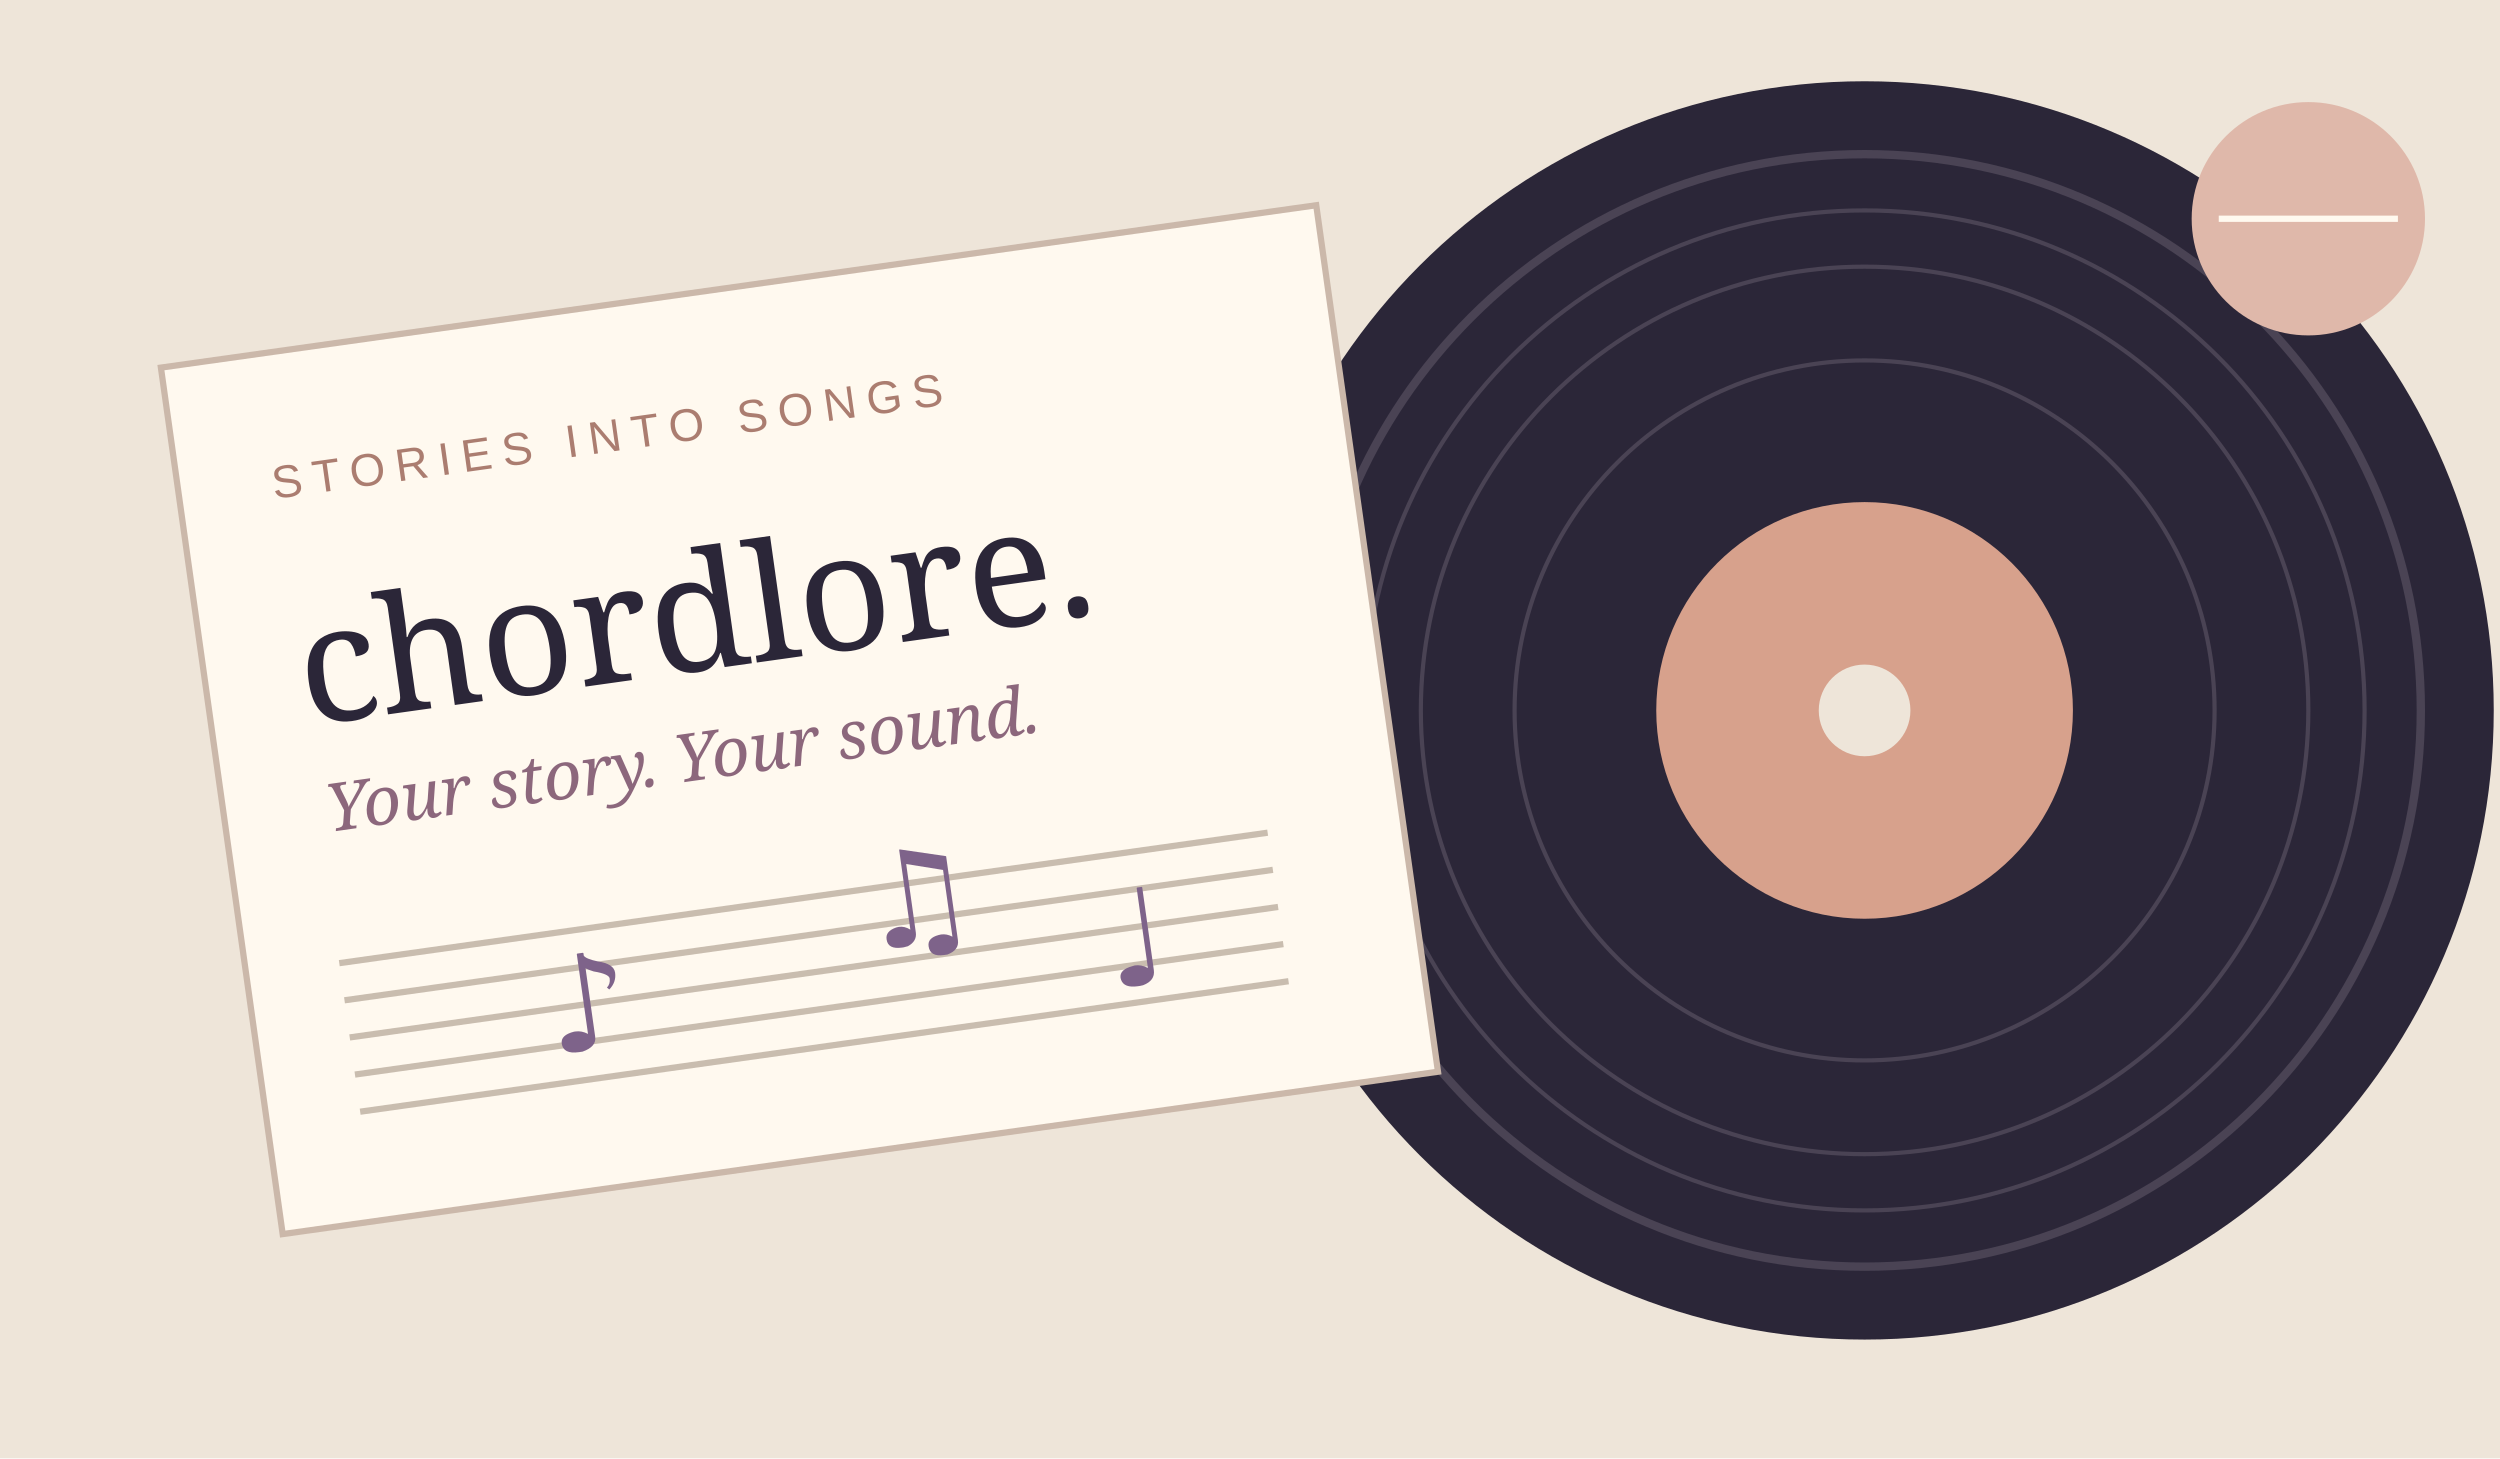
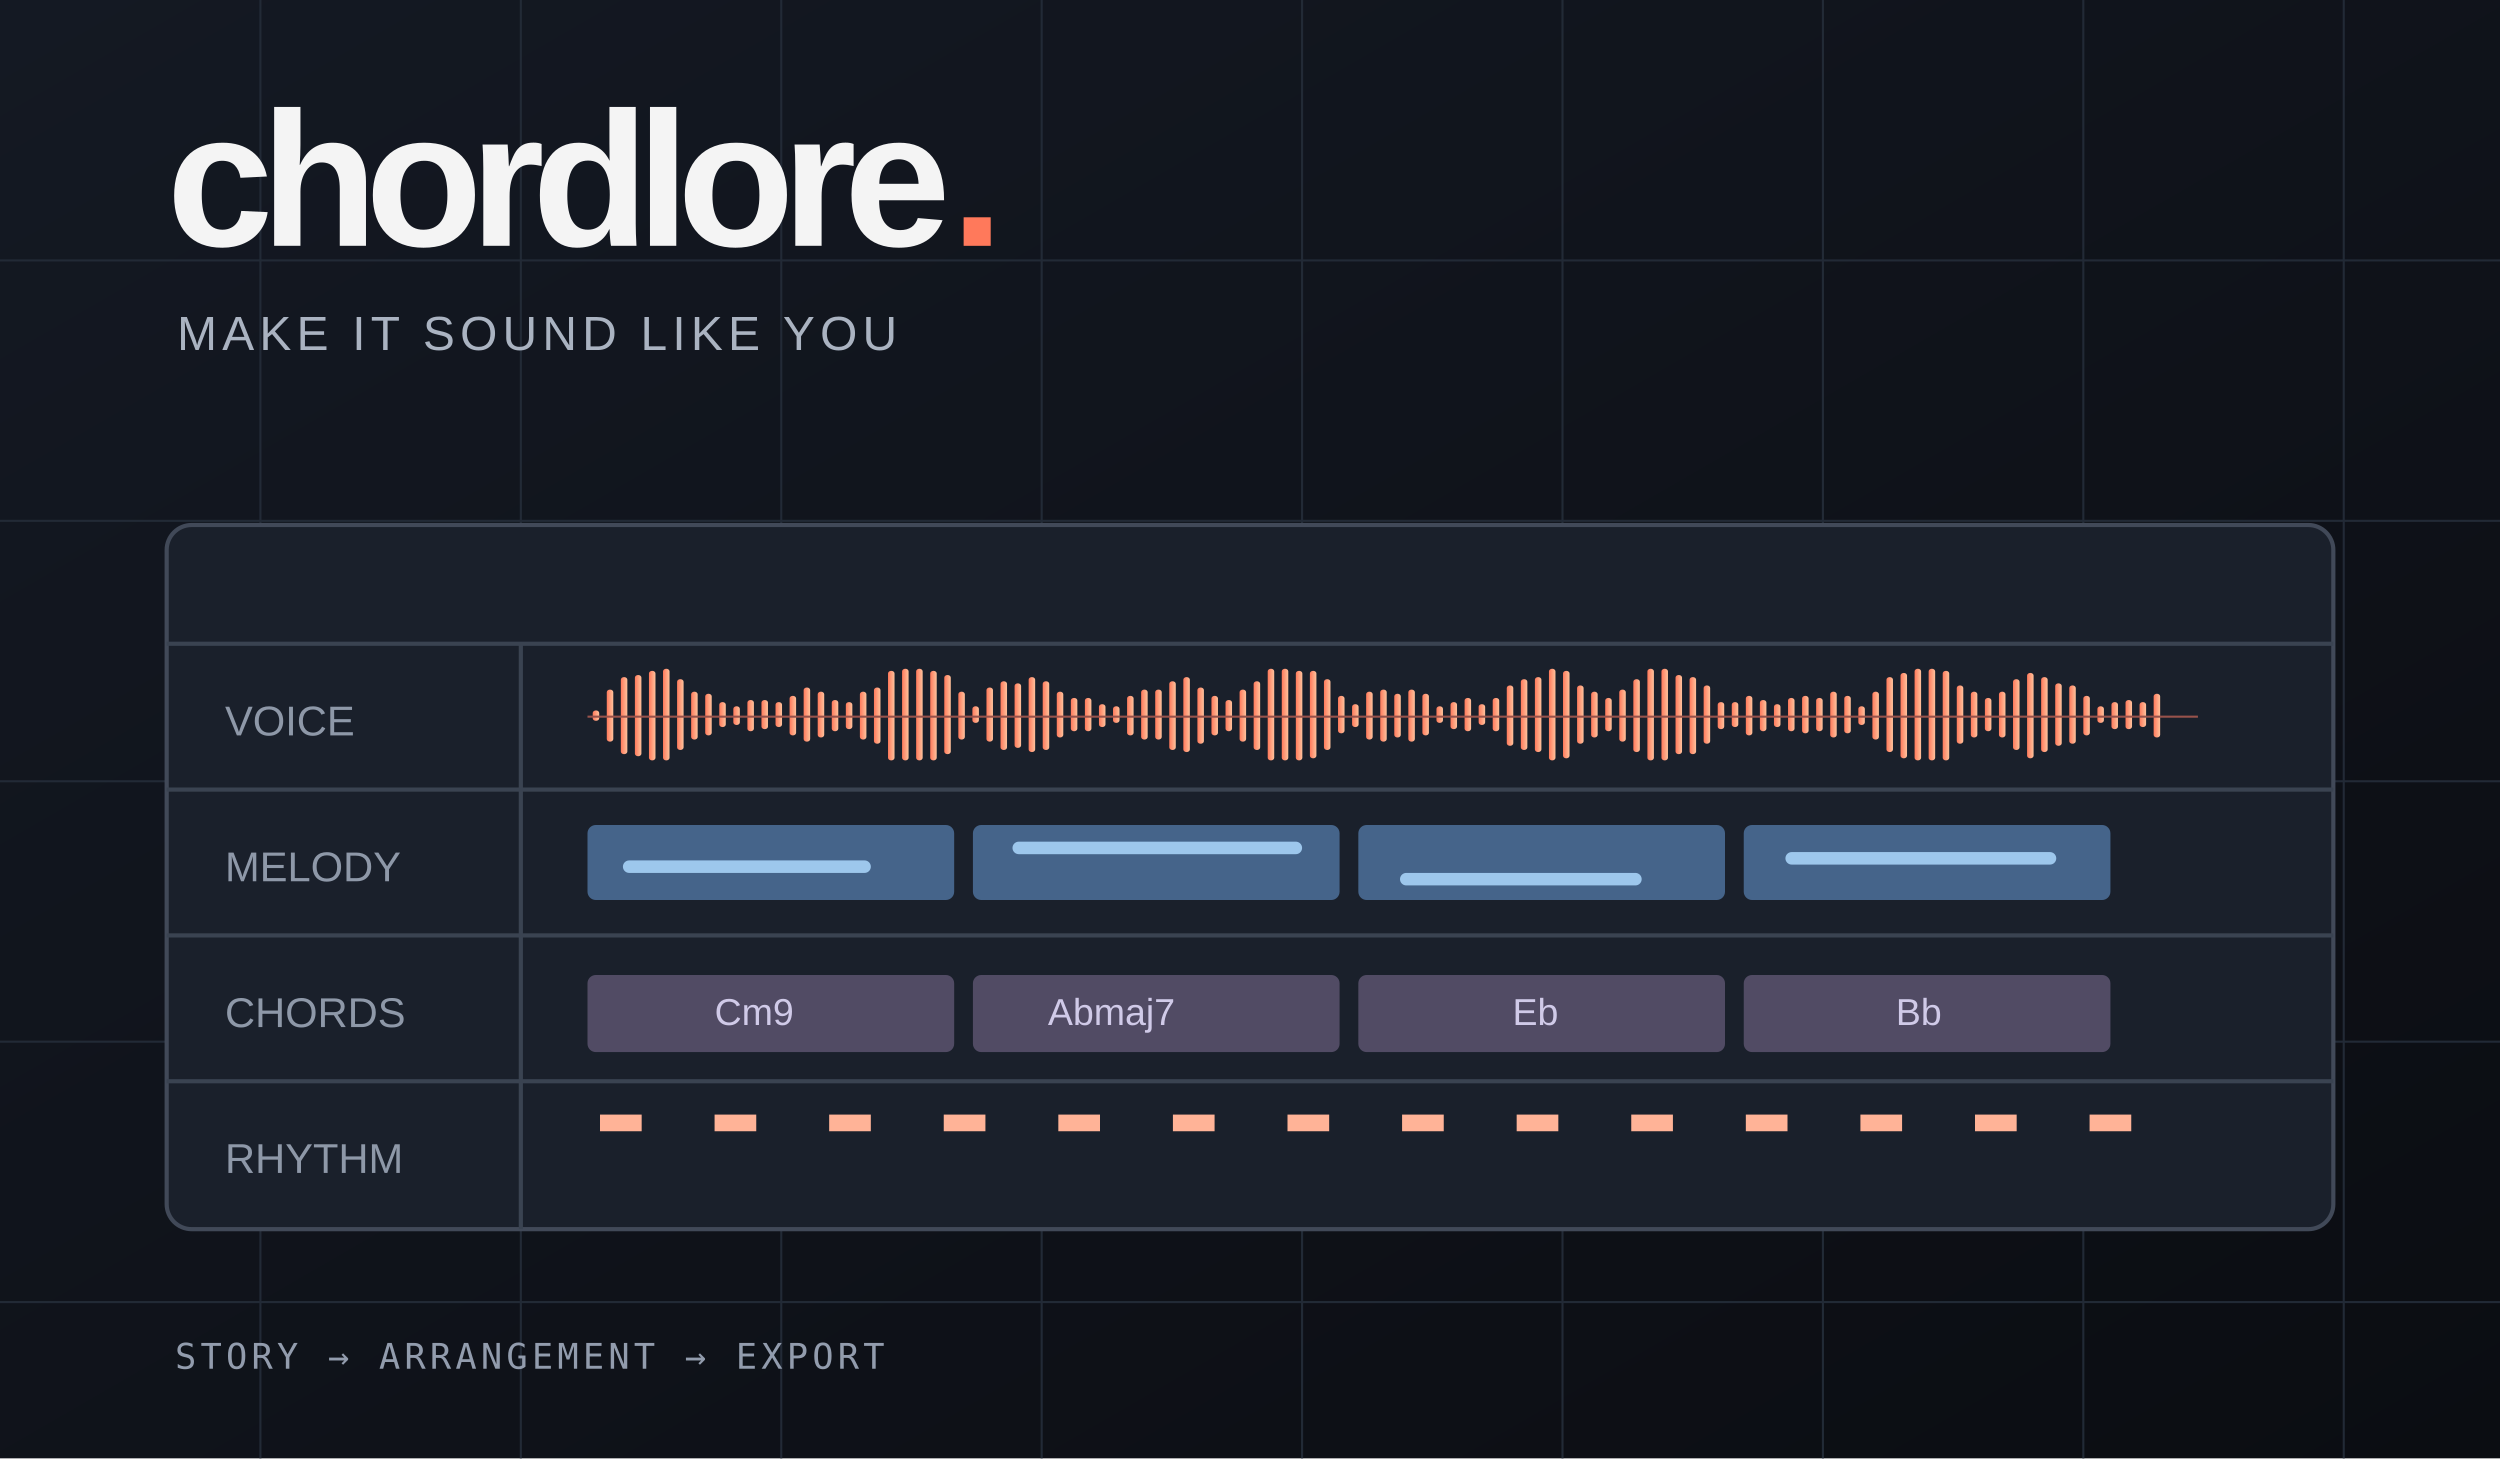
- <svg xmlns="http://www.w3.org/2000/svg" width="1200" height="700" viewBox="0 0 1200 700" role="img" aria-label="Chordlore original artwork with a vinyl record and handwritten music">
-   <rect width="1200" height="700" fill="#eee5d9" />
-   <circle cx="895" cy="341" r="302" fill="#2b2638" />
-   <circle cx="895" cy="341" r="267" fill="none" stroke="#4a4354" stroke-width="4" />
-   <circle cx="895" cy="341" r="240" fill="none" stroke="#4a4354" stroke-width="2" />
-   <circle cx="895" cy="341" r="213" fill="none" stroke="#4a4354" stroke-width="2" />
-   <circle cx="895" cy="341" r="168" fill="none" stroke="#4a4354" stroke-width="2" />
-   <circle cx="895" cy="341" r="100" fill="#d7a18c" />
-   <circle cx="895" cy="341" r="22" fill="#eee5d9" />
-   <g transform="rotate(-8 390 390)">
-     <rect x="110" y="135" width="560" height="420" fill="#fff9ef" stroke="#cbb8aa" stroke-width="3" />
-     <text x="155" y="205" font-family="Arial,sans-serif" fill="#ab7d70" font-size="22" letter-spacing="5">STORIES INTO SONGS</text>
-     <text x="155" y="315" font-family="Georgia,serif" fill="#2b2638" font-size="78">chordlore.</text>
-     <text x="159" y="367" font-family="Georgia,serif" fill="#8c677c" font-size="32" font-style="italic">Your story. Your sound.</text>
-     <g stroke="#c9bdaf" stroke-width="3">
-       <path d="M155 430h450M155 448h450M155 466h450M155 484h450M155 502h450" />
-     </g>
-     <g fill="#7e638a" font-family="Georgia,serif" font-size="64">
-       <text x="250" y="488">♪</text>
-       <text x="405" y="460">♫</text>
-       <text x="520" y="494">♩</text>
-     </g>
+ <svg xmlns="http://www.w3.org/2000/svg" viewBox="0 0 1200 700" width="1200" height="700" role="img" aria-label="Chordlore dark music studio artwork">
+   <defs>
+     <linearGradient id="bg" x1="0" x2="1" y1="0" y2="1">
+       <stop stop-color="#141923" />
+       <stop offset="1" stop-color="#0b0d12" />
+     </linearGradient>
+     <linearGradient id="vocal" x1="0" x2="1">
+       <stop stop-color="#ff795b" />
+       <stop offset="1" stop-color="#ffc29c" />
+     </linearGradient>
+   </defs>
+   <rect width="1200" height="700" fill="url(#bg)" />
+   <path d="M0 125H1200M0 250H1200M0 375H1200M0 500H1200M0 625H1200M125 0V700M250 0V700M375 0V700M500 0V700M625 0V700M750 0V700M875 0V700M1000 0V700M1125 0V700" stroke="#222a36" stroke-width="1" />
+   <text x="80" y="118" fill="#f4f4f4" font-family="Arial,Helvetica,sans-serif" font-size="92" font-weight="700" letter-spacing="-6">chordlore<tspan fill="#ff795b">.</tspan>
+   </text>
+   <text x="85" y="168" fill="#aab3c1" font-family="Arial,Helvetica,sans-serif" font-size="23" letter-spacing="2.5">MAKE IT SOUND LIKE YOU</text>
+   <rect x="80" y="252" width="1040" height="338" rx="12" fill="#1a202b" stroke="#414958" stroke-width="2" />
+   <path d="M80 309H1120M80 379H1120M80 449H1120M80 519H1120M250 309V590" stroke="#3a4351" stroke-width="2" />
+   <g fill="#8e98a8" font-size="20" font-family="Arial,Helvetica,sans-serif">
+     <text x="108" y="353">VOICE</text>
+     <text x="108" y="423">MELODY</text>
+     <text x="108" y="493">CHORDS</text>
+     <text x="108" y="563">RHYTHM</text>
  </g>
-   <circle cx="1108" cy="105" r="56" fill="#dfb8aa" />
-   <path d="M1065 105h86" stroke="#fff9ef" stroke-width="3" />
+   <g fill="url(#vocal)" transform="translate(282 313) scale(1.25 1)">
+     <rect x="2" y="28" width="2.5" height="5" rx="1.25" />
+     <rect x="7.4" y="18" width="2.5" height="25" rx="1.25" />
+     <rect x="12.8" y="12" width="2.5" height="37" rx="1.25" />
+     <rect x="18.2" y="11" width="2.5" height="39" rx="1.25" />
+     <rect x="23.6" y="9" width="2.5" height="43" rx="1.25" />
+     <rect x="29" y="8" width="2.5" height="44" rx="1.25" />
+     <rect x="34.4" y="13" width="2.5" height="34" rx="1.25" />
+     <rect x="39.8" y="19" width="2.5" height="23" rx="1.25" />
+     <rect x="45.2" y="20" width="2.5" height="20" rx="1.25" />
+     <rect x="50.6" y="24" width="2.5" height="12" rx="1.25" />
+     <rect x="56" y="26" width="2.5" height="9" rx="1.25" />
+     <rect x="61.4" y="23" width="2.5" height="15" rx="1.25" />
+     <rect x="66.8" y="23" width="2.5" height="14" rx="1.25" />
+     <rect x="72.2" y="24" width="2.5" height="12" rx="1.25" />
+     <rect x="77.6" y="21" width="2.5" height="19" rx="1.25" />
+     <rect x="83" y="17" width="2.5" height="26" rx="1.25" />
+     <rect x="88.4" y="19" width="2.5" height="22" rx="1.25" />
+     <rect x="93.8" y="23" width="2.5" height="15" rx="1.25" />
+     <rect x="99.2" y="24" width="2.5" height="13" rx="1.25" />
+     <rect x="104.6" y="19" width="2.5" height="23" rx="1.25" />
+     <rect x="110" y="17" width="2.5" height="27" rx="1.25" />
+     <rect x="115.4" y="9" width="2.5" height="43" rx="1.25" />
+     <rect x="120.8" y="8" width="2.5" height="44" rx="1.25" />
+     <rect x="126.2" y="8" width="2.5" height="44" rx="1.25" />
+     <rect x="131.6" y="9" width="2.5" height="43" rx="1.25" />
+     <rect x="137" y="11" width="2.5" height="38" rx="1.25" />
+     <rect x="142.4" y="19" width="2.5" height="23" rx="1.25" />
+     <rect x="147.8" y="26" width="2.5" height="8" rx="1.25" />
+     <rect x="153.2" y="17" width="2.5" height="26" rx="1.25" />
+     <rect x="158.6" y="14" width="2.5" height="33" rx="1.25" />
+     <rect x="164" y="15" width="2.5" height="31" rx="1.25" />
+     <rect x="169.4" y="12" width="2.5" height="36" rx="1.25" />
+     <rect x="174.8" y="14" width="2.5" height="33" rx="1.25" />
+     <rect x="180.2" y="19" width="2.5" height="22" rx="1.25" />
+     <rect x="185.6" y="22" width="2.5" height="16" rx="1.25" />
+     <rect x="191" y="22" width="2.5" height="16" rx="1.25" />
+     <rect x="196.4" y="25" width="2.5" height="11" rx="1.25" />
+     <rect x="201.8" y="26" width="2.5" height="8" rx="1.25" />
+     <rect x="207.2" y="21" width="2.5" height="19" rx="1.25" />
+     <rect x="212.6" y="18" width="2.5" height="24" rx="1.25" />
+     <rect x="218" y="18" width="2.5" height="24" rx="1.25" />
+     <rect x="223.4" y="14" width="2.5" height="33" rx="1.25" />
+     <rect x="228.8" y="12" width="2.5" height="36" rx="1.25" />
+     <rect x="234.2" y="17" width="2.5" height="27" rx="1.25" />
+     <rect x="239.6" y="21" width="2.5" height="19" rx="1.25" />
+     <rect x="245" y="23" width="2.5" height="15" rx="1.25" />
+     <rect x="250.4" y="18" width="2.5" height="25" rx="1.25" />
+     <rect x="255.8" y="14" width="2.5" height="33" rx="1.25" />
+     <rect x="261.2" y="8" width="2.5" height="44" rx="1.25" />
+     <rect x="266.6" y="8" width="2.5" height="44" rx="1.25" />
+     <rect x="272" y="9" width="2.5" height="43" rx="1.25" />
+     <rect x="277.4" y="9" width="2.5" height="42" rx="1.25" />
+     <rect x="282.8" y="13" width="2.5" height="34" rx="1.25" />
+     <rect x="288.2" y="21" width="2.5" height="18" rx="1.25" />
+     <rect x="293.6" y="25" width="2.5" height="11" rx="1.25" />
+     <rect x="299" y="19" width="2.5" height="23" rx="1.25" />
+     <rect x="304.4" y="18" width="2.5" height="25" rx="1.25" />
+     <rect x="309.8" y="20" width="2.5" height="21" rx="1.25" />
+     <rect x="315.2" y="18" width="2.5" height="25" rx="1.25" />
+     <rect x="320.6" y="20" width="2.5" height="20" rx="1.25" />
+     <rect x="326" y="26" width="2.5" height="8" rx="1.25" />
+     <rect x="331.4" y="24" width="2.5" height="13" rx="1.25" />
+     <rect x="336.8" y="22" width="2.5" height="16" rx="1.25" />
+     <rect x="342.2" y="25" width="2.5" height="10" rx="1.25" />
+     <rect x="347.6" y="22" width="2.5" height="16" rx="1.25" />
+     <rect x="353" y="16" width="2.5" height="29" rx="1.25" />
+     <rect x="358.4" y="13" width="2.5" height="34" rx="1.25" />
+     <rect x="363.8" y="12" width="2.5" height="36" rx="1.25" />
+     <rect x="369.2" y="8" width="2.5" height="44" rx="1.25" />
+     <rect x="374.6" y="9" width="2.5" height="42" rx="1.25" />
+     <rect x="380" y="16" width="2.5" height="28" rx="1.25" />
+     <rect x="385.4" y="19" width="2.5" height="22" rx="1.25" />
+     <rect x="390.8" y="22" width="2.5" height="16" rx="1.25" />
+     <rect x="396.2" y="18" width="2.5" height="25" rx="1.25" />
+     <rect x="401.6" y="13" width="2.5" height="35" rx="1.25" />
+     <rect x="407" y="8" width="2.5" height="44" rx="1.25" />
+     <rect x="412.4" y="8" width="2.5" height="44" rx="1.25" />
+     <rect x="417.8" y="11" width="2.5" height="38" rx="1.25" />
+     <rect x="423.2" y="12" width="2.5" height="37" rx="1.25" />
+     <rect x="428.6" y="16" width="2.5" height="28" rx="1.25" />
+     <rect x="434" y="24" width="2.5" height="13" rx="1.25" />
+     <rect x="439.4" y="24" width="2.5" height="12" rx="1.25" />
+     <rect x="444.8" y="21" width="2.5" height="19" rx="1.25" />
+     <rect x="450.2" y="23" width="2.5" height="15" rx="1.25" />
+     <rect x="455.6" y="25" width="2.5" height="11" rx="1.25" />
+     <rect x="461" y="22" width="2.5" height="16" rx="1.25" />
+     <rect x="466.4" y="21" width="2.5" height="18" rx="1.25" />
+     <rect x="471.8" y="22" width="2.5" height="16" rx="1.25" />
+     <rect x="477.2" y="19" width="2.5" height="22" rx="1.25" />
+     <rect x="482.6" y="21" width="2.5" height="18" rx="1.25" />
+     <rect x="488" y="26" width="2.5" height="9" rx="1.25" />
+     <rect x="493.4" y="19" width="2.5" height="23" rx="1.25" />
+     <rect x="498.8" y="12" width="2.5" height="36" rx="1.25" />
+     <rect x="504.2" y="10" width="2.5" height="41" rx="1.25" />
+     <rect x="509.6" y="8" width="2.5" height="44" rx="1.25" />
+     <rect x="515" y="8" width="2.5" height="44" rx="1.25" />
+     <rect x="520.4" y="9" width="2.5" height="43" rx="1.25" />
+     <rect x="525.8" y="16" width="2.5" height="28" rx="1.25" />
+     <rect x="531.2" y="19" width="2.5" height="22" rx="1.25" />
+     <rect x="536.6" y="22" width="2.5" height="16" rx="1.25" />
+     <rect x="542" y="19" width="2.5" height="22" rx="1.25" />
+     <rect x="547.4" y="13" width="2.5" height="34" rx="1.25" />
+     <rect x="552.8" y="10" width="2.5" height="41" rx="1.25" />
+     <rect x="558.2" y="12" width="2.5" height="36" rx="1.25" />
+     <rect x="563.6" y="15" width="2.5" height="30" rx="1.25" />
+     <rect x="569" y="16" width="2.5" height="28" rx="1.25" />
+     <rect x="574.4" y="21" width="2.5" height="19" rx="1.25" />
+     <rect x="579.8" y="26" width="2.5" height="8" rx="1.25" />
+     <rect x="585.2" y="24" width="2.5" height="13" rx="1.25" />
+     <rect x="590.6" y="23" width="2.5" height="14" rx="1.25" />
+     <rect x="596" y="24" width="2.5" height="12" rx="1.25" />
+     <rect x="601.4" y="20" width="2.5" height="21" rx="1.25" />
+   </g>
+   <path d="M282 344H1055" stroke="#98524b" stroke-width="1" />
+   <g fill="#45648a">
+     <rect x="282" y="396" width="176" height="36" rx="4" />
+     <rect x="467" y="396" width="176" height="36" rx="4" />
+     <rect x="652" y="396" width="176" height="36" rx="4" />
+     <rect x="837" y="396" width="176" height="36" rx="4" />
+   </g>
+   <path d="M302 416H415M489 407H622M675 422H785M860 412H984" stroke="#9dc7ec" stroke-width="6" stroke-linecap="round" />
+   <g fill="#514b64">
+     <rect x="282" y="468" width="176" height="37" rx="4" />
+     <rect x="467" y="468" width="176" height="37" rx="4" />
+     <rect x="652" y="468" width="176" height="37" rx="4" />
+     <rect x="837" y="468" width="176" height="37" rx="4" />
+   </g>
+   <g fill="#d0cae8" font-size="18" font-family="Arial,Helvetica,sans-serif">
+     <text x="343" y="492">Cm9</text>
+     <text x="503" y="492">Abmaj7</text>
+     <text x="726" y="492">Eb</text>
+     <text x="910" y="492">Bb</text>
+   </g>
+   <path d="M288 539H1051" stroke="#ffb397" stroke-width="8" stroke-dasharray="20 35" />
+   <text x="84" y="657" fill="#929cad" font-family="monospace" font-size="17" letter-spacing="2">STORY → ARRANGEMENT → EXPORT</text>
</svg>
